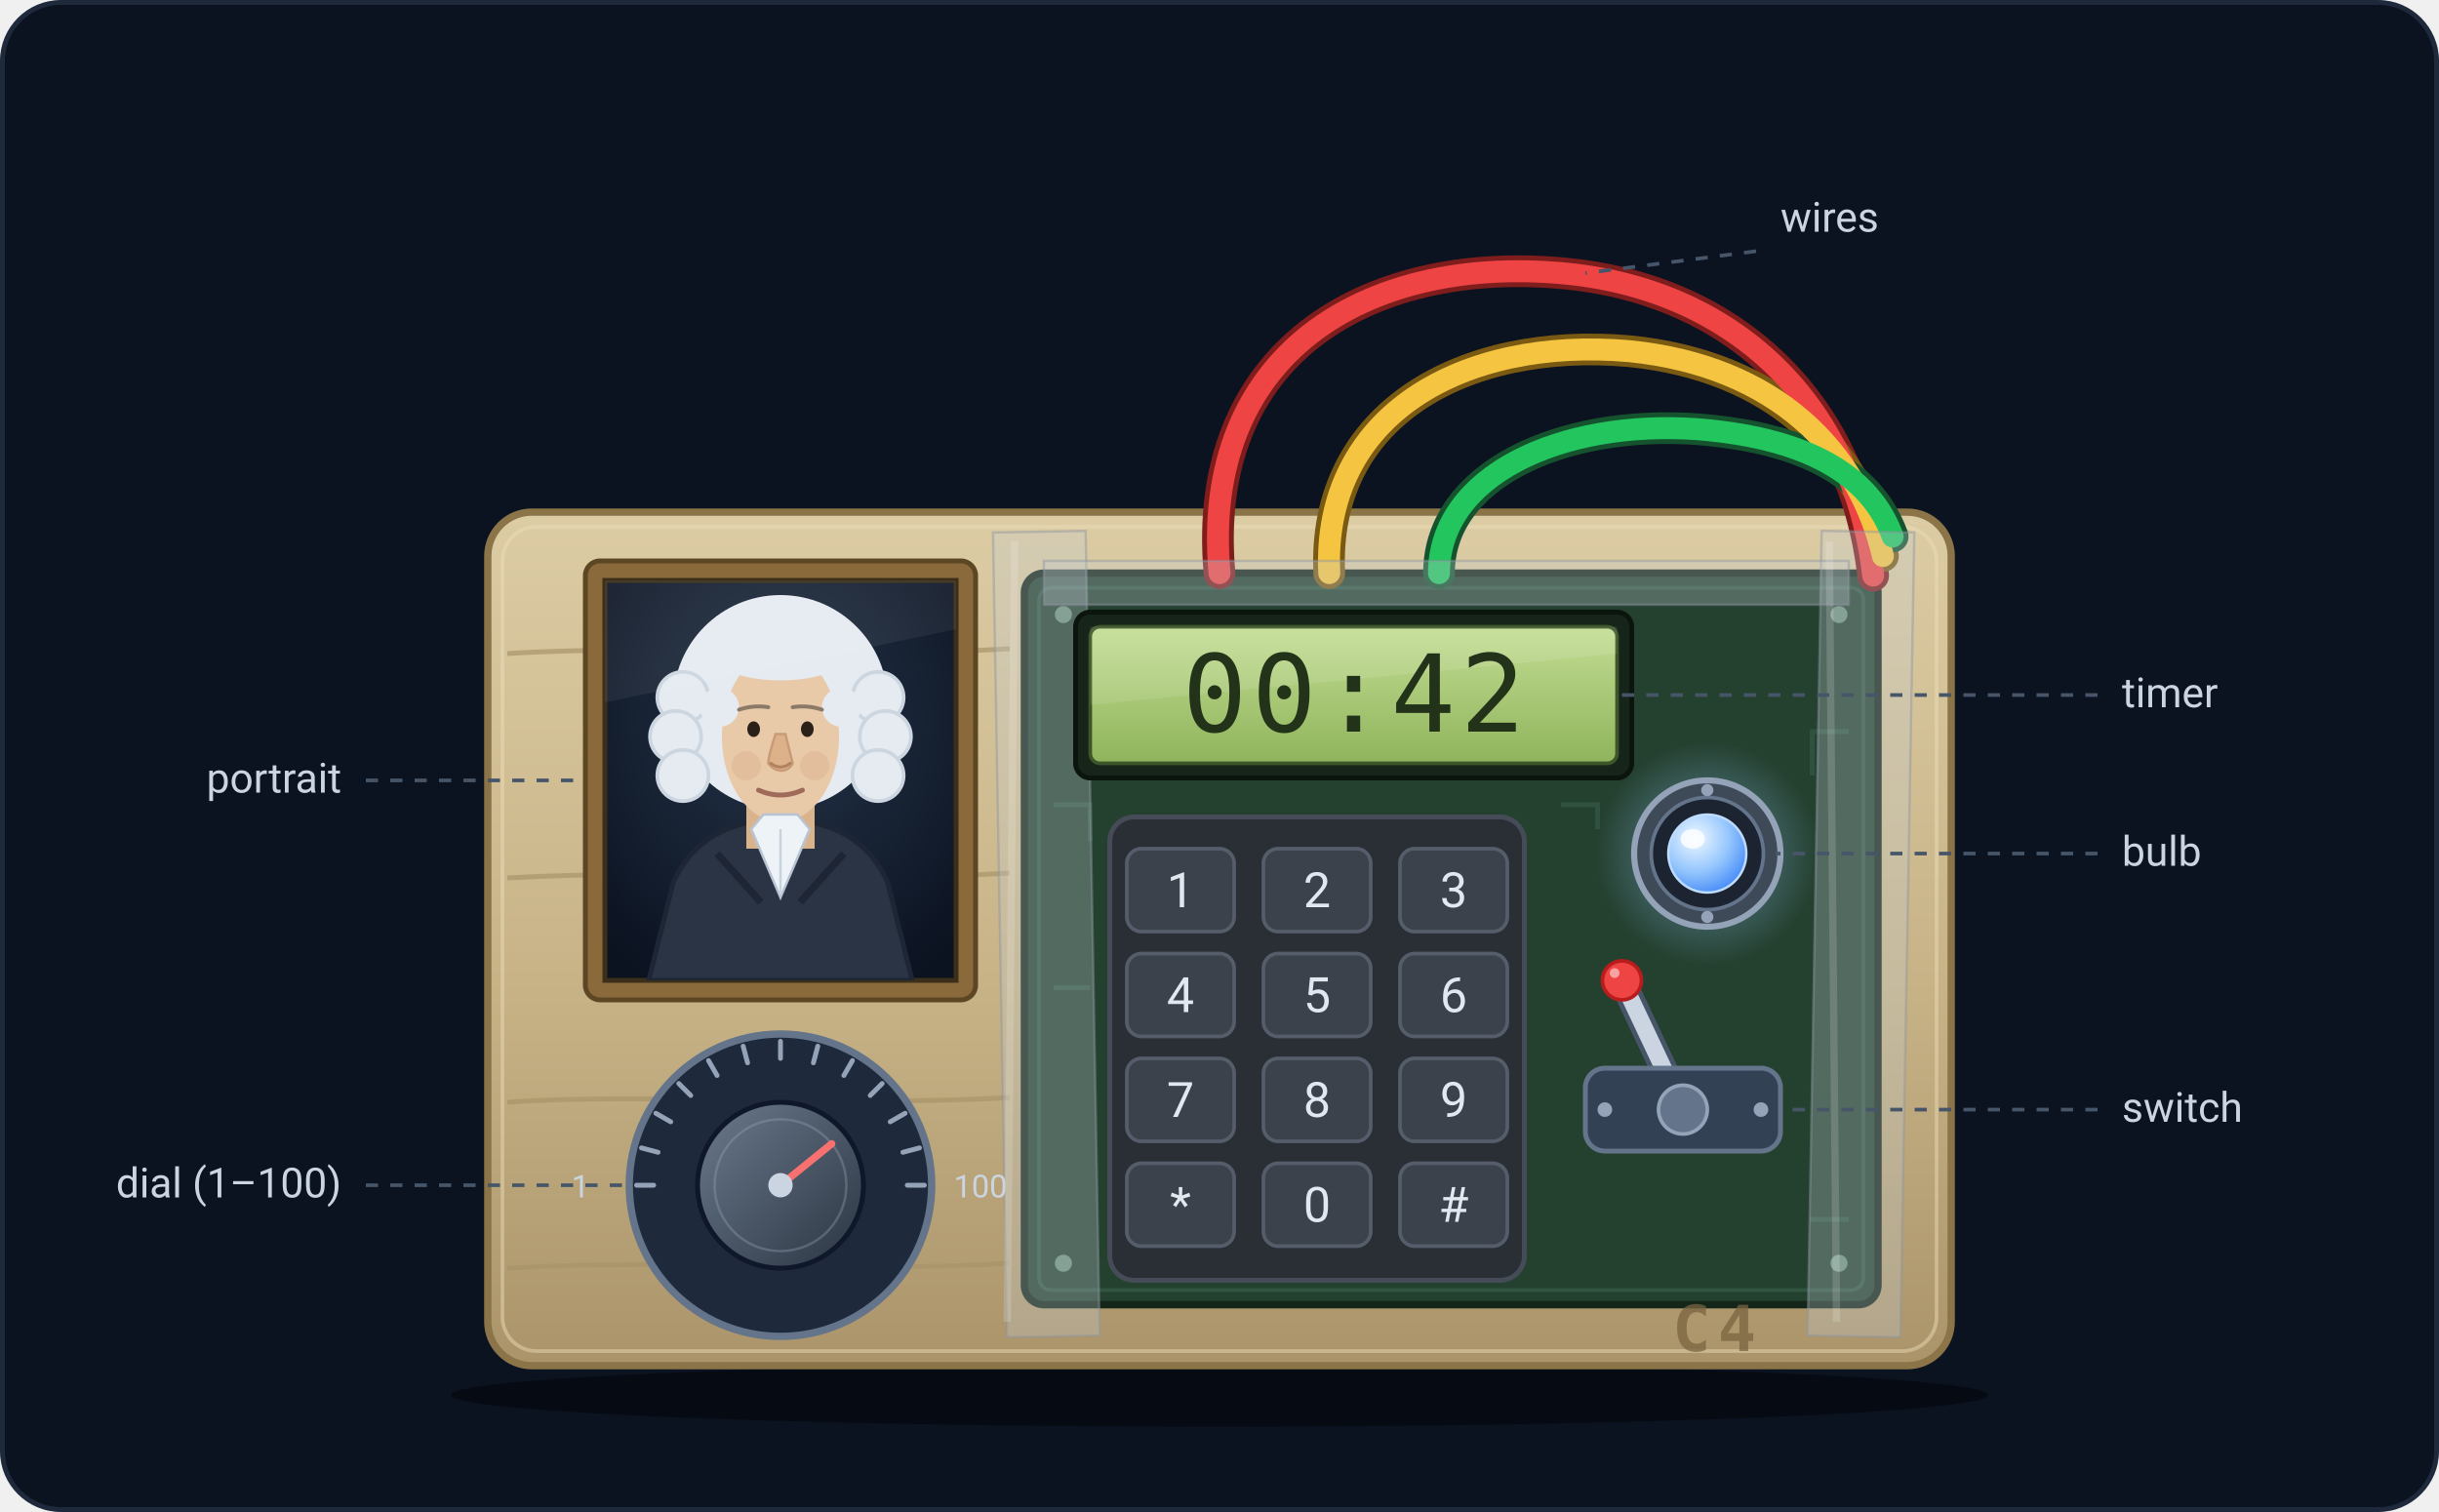
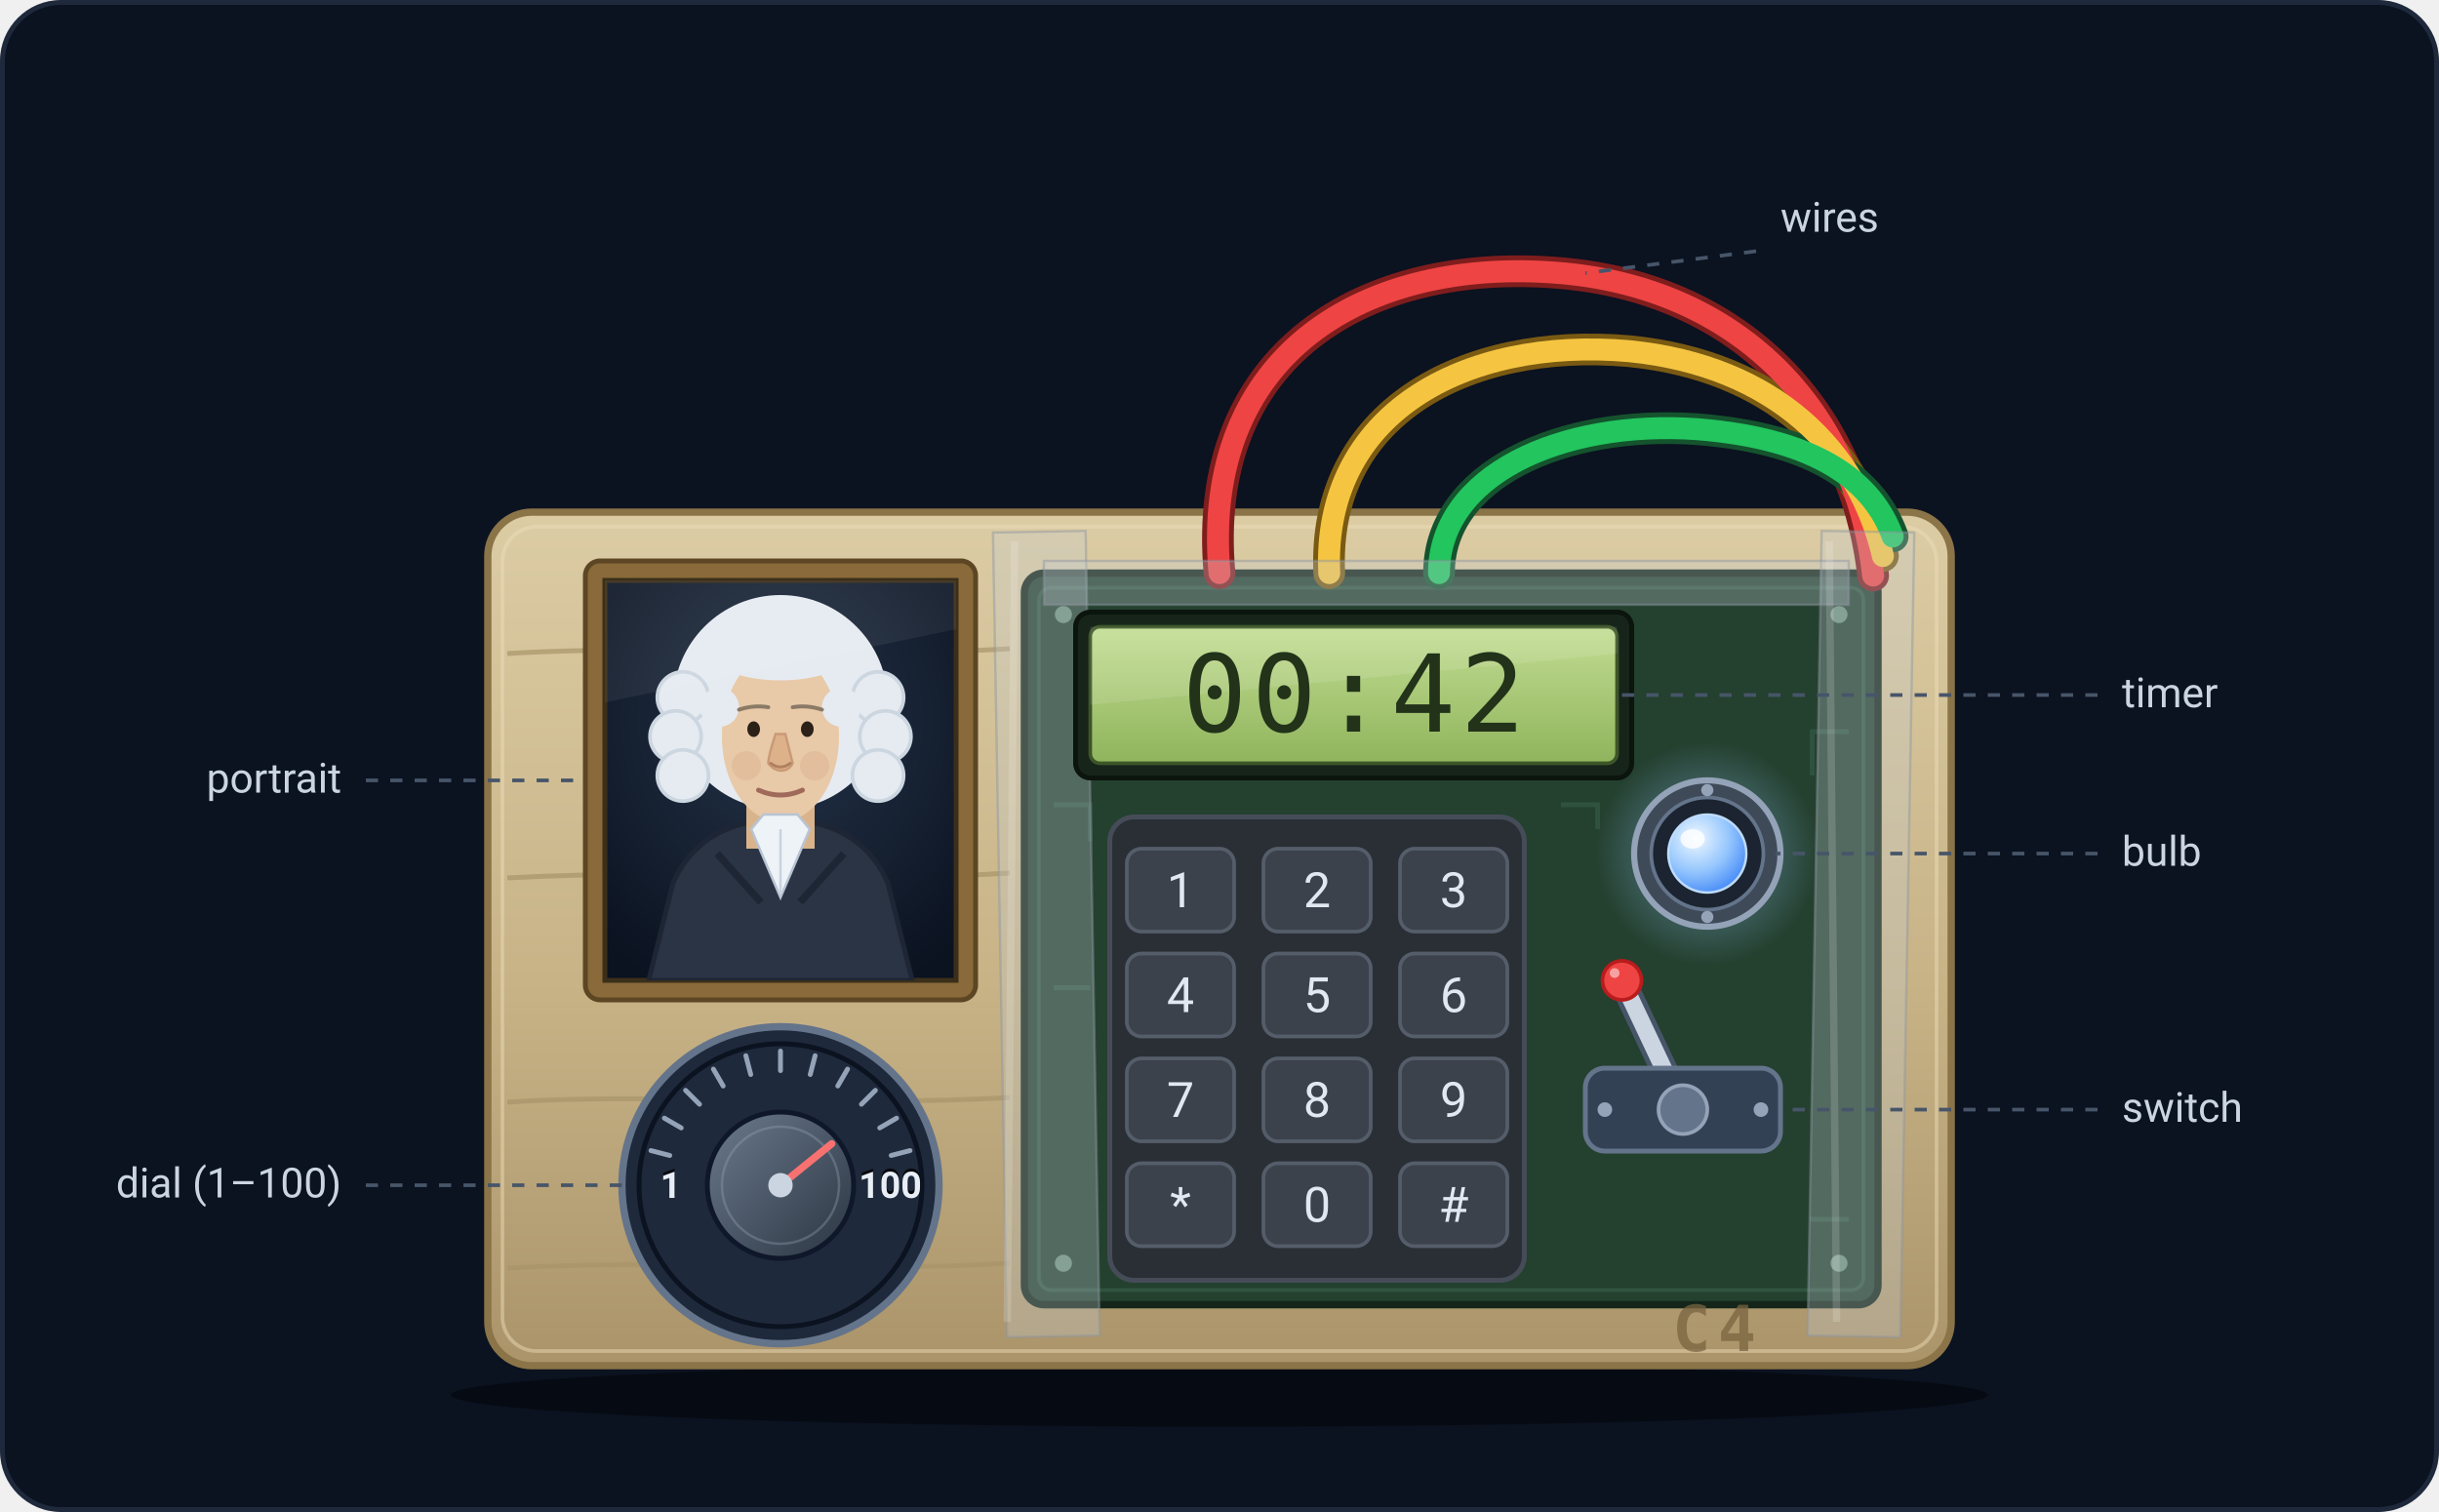
<svg xmlns="http://www.w3.org/2000/svg" viewBox="0 0 1000 620" role="img" aria-labelledby="bombTitle bombDesc">
  <defs>
    <linearGradient id="paper" x1="0" y1="0" x2="0" y2="1">
      <stop offset="0%" stop-color="#dccca4" />
      <stop offset="55%" stop-color="#c8b387" />
      <stop offset="100%" stop-color="#ab946a" />
    </linearGradient>
    <linearGradient id="lcd" x1="0" y1="0" x2="0" y2="1">
      <stop offset="0%" stop-color="#c3dd93" />
      <stop offset="100%" stop-color="#8fb45c" />
    </linearGradient>
    <linearGradient id="knob" x1="0" y1="0" x2="1" y2="1">
      <stop offset="0%" stop-color="#6b7a8d" />
      <stop offset="100%" stop-color="#2b3542" />
    </linearGradient>
    <radialGradient id="glass" cx="35%" cy="30%" r="80%">
      <stop offset="0%" stop-color="#f0f9ff" />
      <stop offset="55%" stop-color="#93c5fd" />
      <stop offset="100%" stop-color="#3b82f6" />
    </radialGradient>
    <radialGradient id="bulbGlow" cx="50%" cy="50%" r="50%">
      <stop offset="0%" stop-color="#93c5fd" stop-opacity="0.55" />
      <stop offset="100%" stop-color="#93c5fd" stop-opacity="0" />
    </radialGradient>
    <radialGradient id="portraitBg" cx="50%" cy="35%" r="75%">
      <stop offset="0%" stop-color="#243449" />
      <stop offset="100%" stop-color="#0b1220" />
    </radialGradient>
    <clipPath id="portraitClip">
      <rect x="248" y="238" width="144" height="164" />
    </clipPath>
  </defs>
  <rect x="1" y="1" width="998" height="618" rx="24" fill="#0b1220" stroke="#1e293b" stroke-width="2" />
  <ellipse cx="500" cy="572" rx="315" ry="13" fill="#000000" opacity="0.45" />
  <rect x="200" y="210" width="600" height="350" rx="18" fill="url(#paper)" stroke="#8a7448" stroke-width="3" />
  <rect x="206" y="216" width="588" height="338" rx="14" fill="none" stroke="#efe0bd" stroke-width="1.5" opacity="0.45" />
  <g fill="none" stroke="#a8946a" stroke-width="2" opacity="0.7">
    <path d="M208 268 C 270 264 350 270 414 266" />
    <path d="M208 360 C 280 356 350 362 414 358" />
    <path d="M208 452 C 260 448 350 454 414 450" />
    <path d="M208 520 C 280 516 350 522 414 518" />
  </g>
  <rect x="420" y="235" width="350" height="300" rx="8" fill="#24402f" stroke="#14261a" stroke-width="3" />
  <rect x="426" y="241" width="338" height="288" rx="5" fill="none" stroke="#2f5440" stroke-width="1.5" />
  <g fill="none" stroke="#2f5440" stroke-width="2" opacity="0.9">
    <path d="M432 330 H 447 V 345" />
    <path d="M432 405 H 447" />
    <path d="M758 300 H 743 V 318" />
    <path d="M758 500 H 742" />
    <path d="M640 330 H 655 V 340" />
  </g>
  <g fill="#6b8f7a">
    <circle cx="436" cy="252" r="3.5" />
    <circle cx="754" cy="252" r="3.5" />
    <circle cx="436" cy="518" r="3.5" />
    <circle cx="754" cy="518" r="3.5" />
  </g>
  <g fill="none" stroke-linecap="round">
    <path d="M500 235 C 492 145 560 105 640 112 C 710 118 760 165 768 236" stroke="#7f1d1d" stroke-width="13" />
    <path d="M545 235 C 542 170 600 138 668 144 C 728 150 762 185 772 228" stroke="#7a5a12" stroke-width="13" />
    <path d="M590 235 C 590 195 640 172 696 176 C 746 180 768 198 776 220" stroke="#14532d" stroke-width="13" />
    <path d="M500 235 C 492 145 560 105 640 112 C 710 118 760 165 768 236" stroke="#ef4444" stroke-width="9" />
    <path d="M545 235 C 542 170 600 138 668 144 C 728 150 762 185 772 228" stroke="#f5c542" stroke-width="9" />
    <path d="M590 235 C 590 195 640 172 696 176 C 746 180 768 198 776 220" stroke="#22c55e" stroke-width="9" />
  </g>
  <g fill="#c3cbd4" fill-opacity="0.3" stroke="#8d96a1" stroke-opacity="0.45" stroke-width="1">
    <rect x="410" y="218" width="38" height="330" transform="rotate(-1 429 383)" />
    <rect x="744" y="218" width="38" height="330" transform="rotate(1 763 383)" />
    <rect x="428" y="230" width="330" height="18" />
  </g>
  <g stroke="#ffffff" stroke-opacity="0.16" stroke-width="3">
    <line x1="416" y1="222" x2="413" y2="542" />
    <line x1="750" y1="222" x2="753" y2="542" />
  </g>
  <rect x="441" y="251" width="228" height="68" rx="6" fill="#16241a" stroke="#0b140d" stroke-width="2" />
  <rect x="447" y="257" width="216" height="56" rx="4" fill="url(#lcd)" stroke="#3d5528" stroke-width="1.5" />
  <polygon points="447,257 663,257 663,268 447,289" fill="#ffffff" opacity="0.1" />
  <text x="555" y="300" text-anchor="middle" font-family="ui-monospace, SFMono-Regular, Menlo, Consolas, monospace" font-size="44" letter-spacing="2" fill="#22331a">00:42</text>
  <rect x="455" y="335" width="170" height="190" rx="10" fill="#2a2f36" stroke="#454c57" stroke-width="2" />
  <g fill="#3b424c" stroke="#545d69" stroke-width="1.5">
    <rect x="462" y="348" width="44" height="34" rx="6" />
    <rect x="518" y="348" width="44" height="34" rx="6" />
    <rect x="574" y="348" width="44" height="34" rx="6" />
    <rect x="462" y="391" width="44" height="34" rx="6" />
    <rect x="518" y="391" width="44" height="34" rx="6" />
    <rect x="574" y="391" width="44" height="34" rx="6" />
    <rect x="462" y="434" width="44" height="34" rx="6" />
    <rect x="518" y="434" width="44" height="34" rx="6" />
    <rect x="574" y="434" width="44" height="34" rx="6" />
    <rect x="462" y="477" width="44" height="34" rx="6" />
    <rect x="518" y="477" width="44" height="34" rx="6" />
    <rect x="574" y="477" width="44" height="34" rx="6" />
  </g>
  <g font-family="ui-sans-serif, system-ui, -apple-system, Segoe UI, Roboto, sans-serif" font-size="20" text-anchor="middle" fill="#e2e8f0">
    <text x="484" y="372">1</text>
    <text x="540" y="372">2</text>
    <text x="596" y="372">3</text>
    <text x="484" y="415">4</text>
    <text x="540" y="415">5</text>
    <text x="596" y="415">6</text>
    <text x="484" y="458">7</text>
    <text x="540" y="458">8</text>
    <text x="596" y="458">9</text>
    <text x="484" y="501">*</text>
    <text x="540" y="501">0</text>
    <text x="596" y="501">#</text>
  </g>
  <circle cx="700" cy="350" r="46" fill="url(#bulbGlow)" />
  <circle cx="700" cy="350" r="30" fill="#3f4a59" stroke="#94a3b8" stroke-width="2.5" />
  <circle cx="700" cy="350" r="23" fill="#1b2430" stroke="#64748b" stroke-width="1.5" />
  <circle cx="700" cy="350" r="16" fill="url(#glass)" stroke="#bfdbfe" stroke-width="1" />
  <ellipse cx="694" cy="344" rx="5" ry="4" fill="#ffffff" opacity="0.8" />
  <circle cx="700" cy="324" r="2.5" fill="#94a3b8" />
  <circle cx="700" cy="376" r="2.5" fill="#94a3b8" />
  <line x1="690" y1="455" x2="665" y2="402" stroke="#475569" stroke-width="11" stroke-linecap="round" />
  <line x1="690" y1="455" x2="665" y2="402" stroke="#cbd5e1" stroke-width="7" stroke-linecap="round" />
  <rect x="650" y="438" width="80" height="34" rx="8" fill="#334155" stroke="#64748b" stroke-width="2" />
  <circle cx="658" cy="455" r="3" fill="#94a3b8" />
  <circle cx="722" cy="455" r="3" fill="#94a3b8" />
  <circle cx="690" cy="455" r="10" fill="#64748b" stroke="#94a3b8" stroke-width="1.5" />
  <circle cx="665" cy="402" r="8" fill="#ef4444" stroke="#b91c1c" stroke-width="1.5" />
  <circle cx="662" cy="399" r="2" fill="#ffffff" opacity="0.5" />
  <rect x="240" y="230" width="160" height="180" rx="6" fill="#8a6a3a" stroke="#5c4623" stroke-width="2" />
  <rect x="248" y="238" width="144" height="164" fill="url(#portraitBg)" stroke="#3b2f1a" stroke-width="2" />
  <g clip-path="url(#portraitClip)">
    <path d="M266 402 L 276 362 C 284 344 300 336 320 336 C 340 336 356 344 364 362 L 374 402 Z" fill="#2b3444" stroke="#1e2635" stroke-width="2" />
    <rect x="306" y="320" width="28" height="28" fill="#d9b38c" />
    <ellipse cx="320" cy="288" rx="44" ry="44" fill="#e6ebf1" />
    <g fill="#e6ebf1" stroke="#ccd6e0" stroke-width="1.5">
      <circle cx="280" cy="286" r="10.5" />
      <circle cx="277" cy="302" r="10.5" />
      <circle cx="280" cy="318" r="10.5" />
      <circle cx="360" cy="286" r="10.5" />
      <circle cx="363" cy="302" r="10.5" />
      <circle cx="360" cy="318" r="10.5" />
    </g>
    <ellipse cx="320" cy="302" rx="24" ry="35" fill="#e8c9a8" />
    <ellipse cx="320" cy="269" rx="27" ry="10" fill="#e6ebf1" />
    <circle cx="295" cy="290" r="8" fill="#e6ebf1" />
    <circle cx="345" cy="290" r="8" fill="#e6ebf1" />
    <circle cx="306" cy="314" r="6" fill="#d9a98a" opacity="0.35" />
    <circle cx="334" cy="314" r="6" fill="#d9a98a" opacity="0.35" />
    <ellipse cx="309" cy="299" rx="2.6" ry="3.2" fill="#2b2118" />
    <ellipse cx="331" cy="299" rx="2.6" ry="3.2" fill="#2b2118" />
    <path d="M303 291 Q 309 289 315 290" fill="none" stroke="#8a7a66" stroke-width="1.6" stroke-linecap="round" />
    <path d="M325 290 Q 331 289 337 291" fill="none" stroke="#8a7a66" stroke-width="1.6" stroke-linecap="round" />
    <path d="M318 301 C 316 307 315 311 315 313 C 318 317 323 317 325 313 C 324 309 323 305 322 301 Z" fill="#ddb28b" stroke="#c99a76" stroke-width="1" />
    <path d="M316 313 Q 320 316 324 313" fill="none" stroke="#b08060" stroke-width="1.2" stroke-linecap="round" />
    <path d="M311 324 Q 320 328 329 324" fill="none" stroke="#a06a5a" stroke-width="2" stroke-linecap="round" />
    <path d="M308 340 L 320 368 L 332 340 L 327 334 L 313 334 Z" fill="#eef3f8" stroke="#b8c4d2" stroke-width="1" />
    <path d="M320 340 L 320 366" fill="none" stroke="#c9d3de" stroke-width="1" />
    <path d="M294 350 L 312 370" fill="none" stroke="#1e2635" stroke-width="3" />
    <path d="M346 350 L 328 370" fill="none" stroke="#1e2635" stroke-width="3" />
  </g>
  <polygon points="248,238 392,238 392,258 248,288" fill="#ffffff" opacity="0.06" />
-   <circle cx="320" cy="486" r="62" fill="#1e293b" stroke="#64748b" stroke-width="3" />
+   <circle cx="320" cy="486" r="65" fill="#1e293b" stroke="#64748b" stroke-width="3" />
+   <circle cx="320" cy="486" r="58" fill="none" stroke="#0b1220" stroke-width="2" />
  <g stroke="#94a3b8" stroke-width="2" stroke-linecap="round">
-     <line x1="268" y1="486" x2="261" y2="486" />
-     <line x1="269.8" y1="472.5" x2="263" y2="470.7" />
-     <line x1="275" y1="460" x2="268.9" y2="456.5" />
-     <line x1="283.2" y1="449.2" x2="278.3" y2="444.3" />
-     <line x1="294" y1="441" x2="290.5" y2="434.9" />
-     <line x1="306.5" y1="435.8" x2="304.7" y2="429" />
-     <line x1="320" y1="434" x2="320" y2="427" />
-     <line x1="333.5" y1="435.8" x2="335.3" y2="429" />
-     <line x1="346" y1="441" x2="349.5" y2="434.9" />
-     <line x1="356.8" y1="449.2" x2="361.7" y2="444.3" />
-     <line x1="365" y1="460" x2="371.1" y2="456.5" />
-     <line x1="370.2" y1="472.5" x2="377" y2="470.7" />
-     <line x1="372" y1="486" x2="379" y2="486" />
+     <line x1="274.6" y1="473.8" x2="266.9" y2="471.8" />
+     <line x1="279.3" y1="462.5" x2="272.4" y2="458.5" />
+     <line x1="286.8" y1="452.8" x2="281.1" y2="447.1" />
+     <line x1="296.5" y1="445.3" x2="292.5" y2="438.4" />
+     <line x1="307.8" y1="440.6" x2="305.8" y2="432.9" />
+     <line x1="320" y1="439" x2="320" y2="431" />
+     <line x1="332.2" y1="440.6" x2="334.2" y2="432.9" />
+     <line x1="343.5" y1="445.3" x2="347.5" y2="438.4" />
+     <line x1="353.2" y1="452.8" x2="358.9" y2="447.1" />
+     <line x1="360.7" y1="462.5" x2="367.6" y2="458.5" />
+     <line x1="365.4" y1="473.8" x2="373.1" y2="471.8" />
  </g>
-   <circle cx="320" cy="486" r="34" fill="url(#knob)" stroke="#0f172a" stroke-width="2" />
-   <circle cx="320" cy="486" r="27" fill="none" stroke="#94a3b8" stroke-width="1" opacity="0.35" />
+   <circle cx="320" cy="486" r="30" fill="url(#knob)" stroke="#0f172a" stroke-width="2" />
+   <circle cx="320" cy="486" r="24" fill="none" stroke="#94a3b8" stroke-width="1" opacity="0.35" />
  <line x1="320" y1="486" x2="341" y2="469" stroke="#f87171" stroke-width="3" stroke-linecap="round" />
  <circle cx="320" cy="486" r="5" fill="#cbd5e1" />
-   <text x="238" y="491" text-anchor="middle" font-family="ui-sans-serif, system-ui, -apple-system, Segoe UI, Roboto, sans-serif" font-size="13" fill="#cbd5e1">1</text>
-   <text x="402" y="491" text-anchor="middle" font-family="ui-sans-serif, system-ui, -apple-system, Segoe UI, Roboto, sans-serif" font-size="13" fill="#cbd5e1">100</text>
+   <g font-family="ui-sans-serif, system-ui, -apple-system, Segoe UI, Roboto, sans-serif" font-size="15" font-weight="600" text-anchor="middle">
+     <text x="275" y="490" fill="#05070d">1</text>
+     <text x="275" y="491.2" fill="#e8eef5">1</text>
+     <text x="365" y="490" fill="#05070d">100</text>
+     <text x="365" y="491.2" fill="#e8eef5">100</text>
+   </g>
  <text x="720" y="554" text-anchor="end" font-family="ui-monospace, SFMono-Regular, Menlo, Consolas, monospace" font-size="26" font-weight="bold" letter-spacing="3" fill="#7a6440" opacity="0.75">C4</text>
  <g stroke="#475569" stroke-width="1.5" stroke-dasharray="5 5">
    <line x1="150" y1="320" x2="240" y2="320" />
    <line x1="150" y1="486" x2="258" y2="486" />
    <line x1="860" y1="285" x2="665" y2="285" />
    <line x1="860" y1="350" x2="728" y2="350" />
    <line x1="860" y1="455" x2="730" y2="455" />
    <line x1="720" y1="103" x2="650" y2="112" />
  </g>
  <g font-family="ui-sans-serif, system-ui, -apple-system, Segoe UI, Roboto, sans-serif" font-size="17" fill="#cbd5e1">
    <text x="140" y="325" text-anchor="end">portrait</text>
    <text x="140" y="491" text-anchor="end">dial (1–100)</text>
    <text x="870" y="290">timer</text>
    <text x="870" y="355">bulb</text>
    <text x="870" y="460">switch</text>
    <text x="730" y="95">wires</text>
  </g>
</svg>
